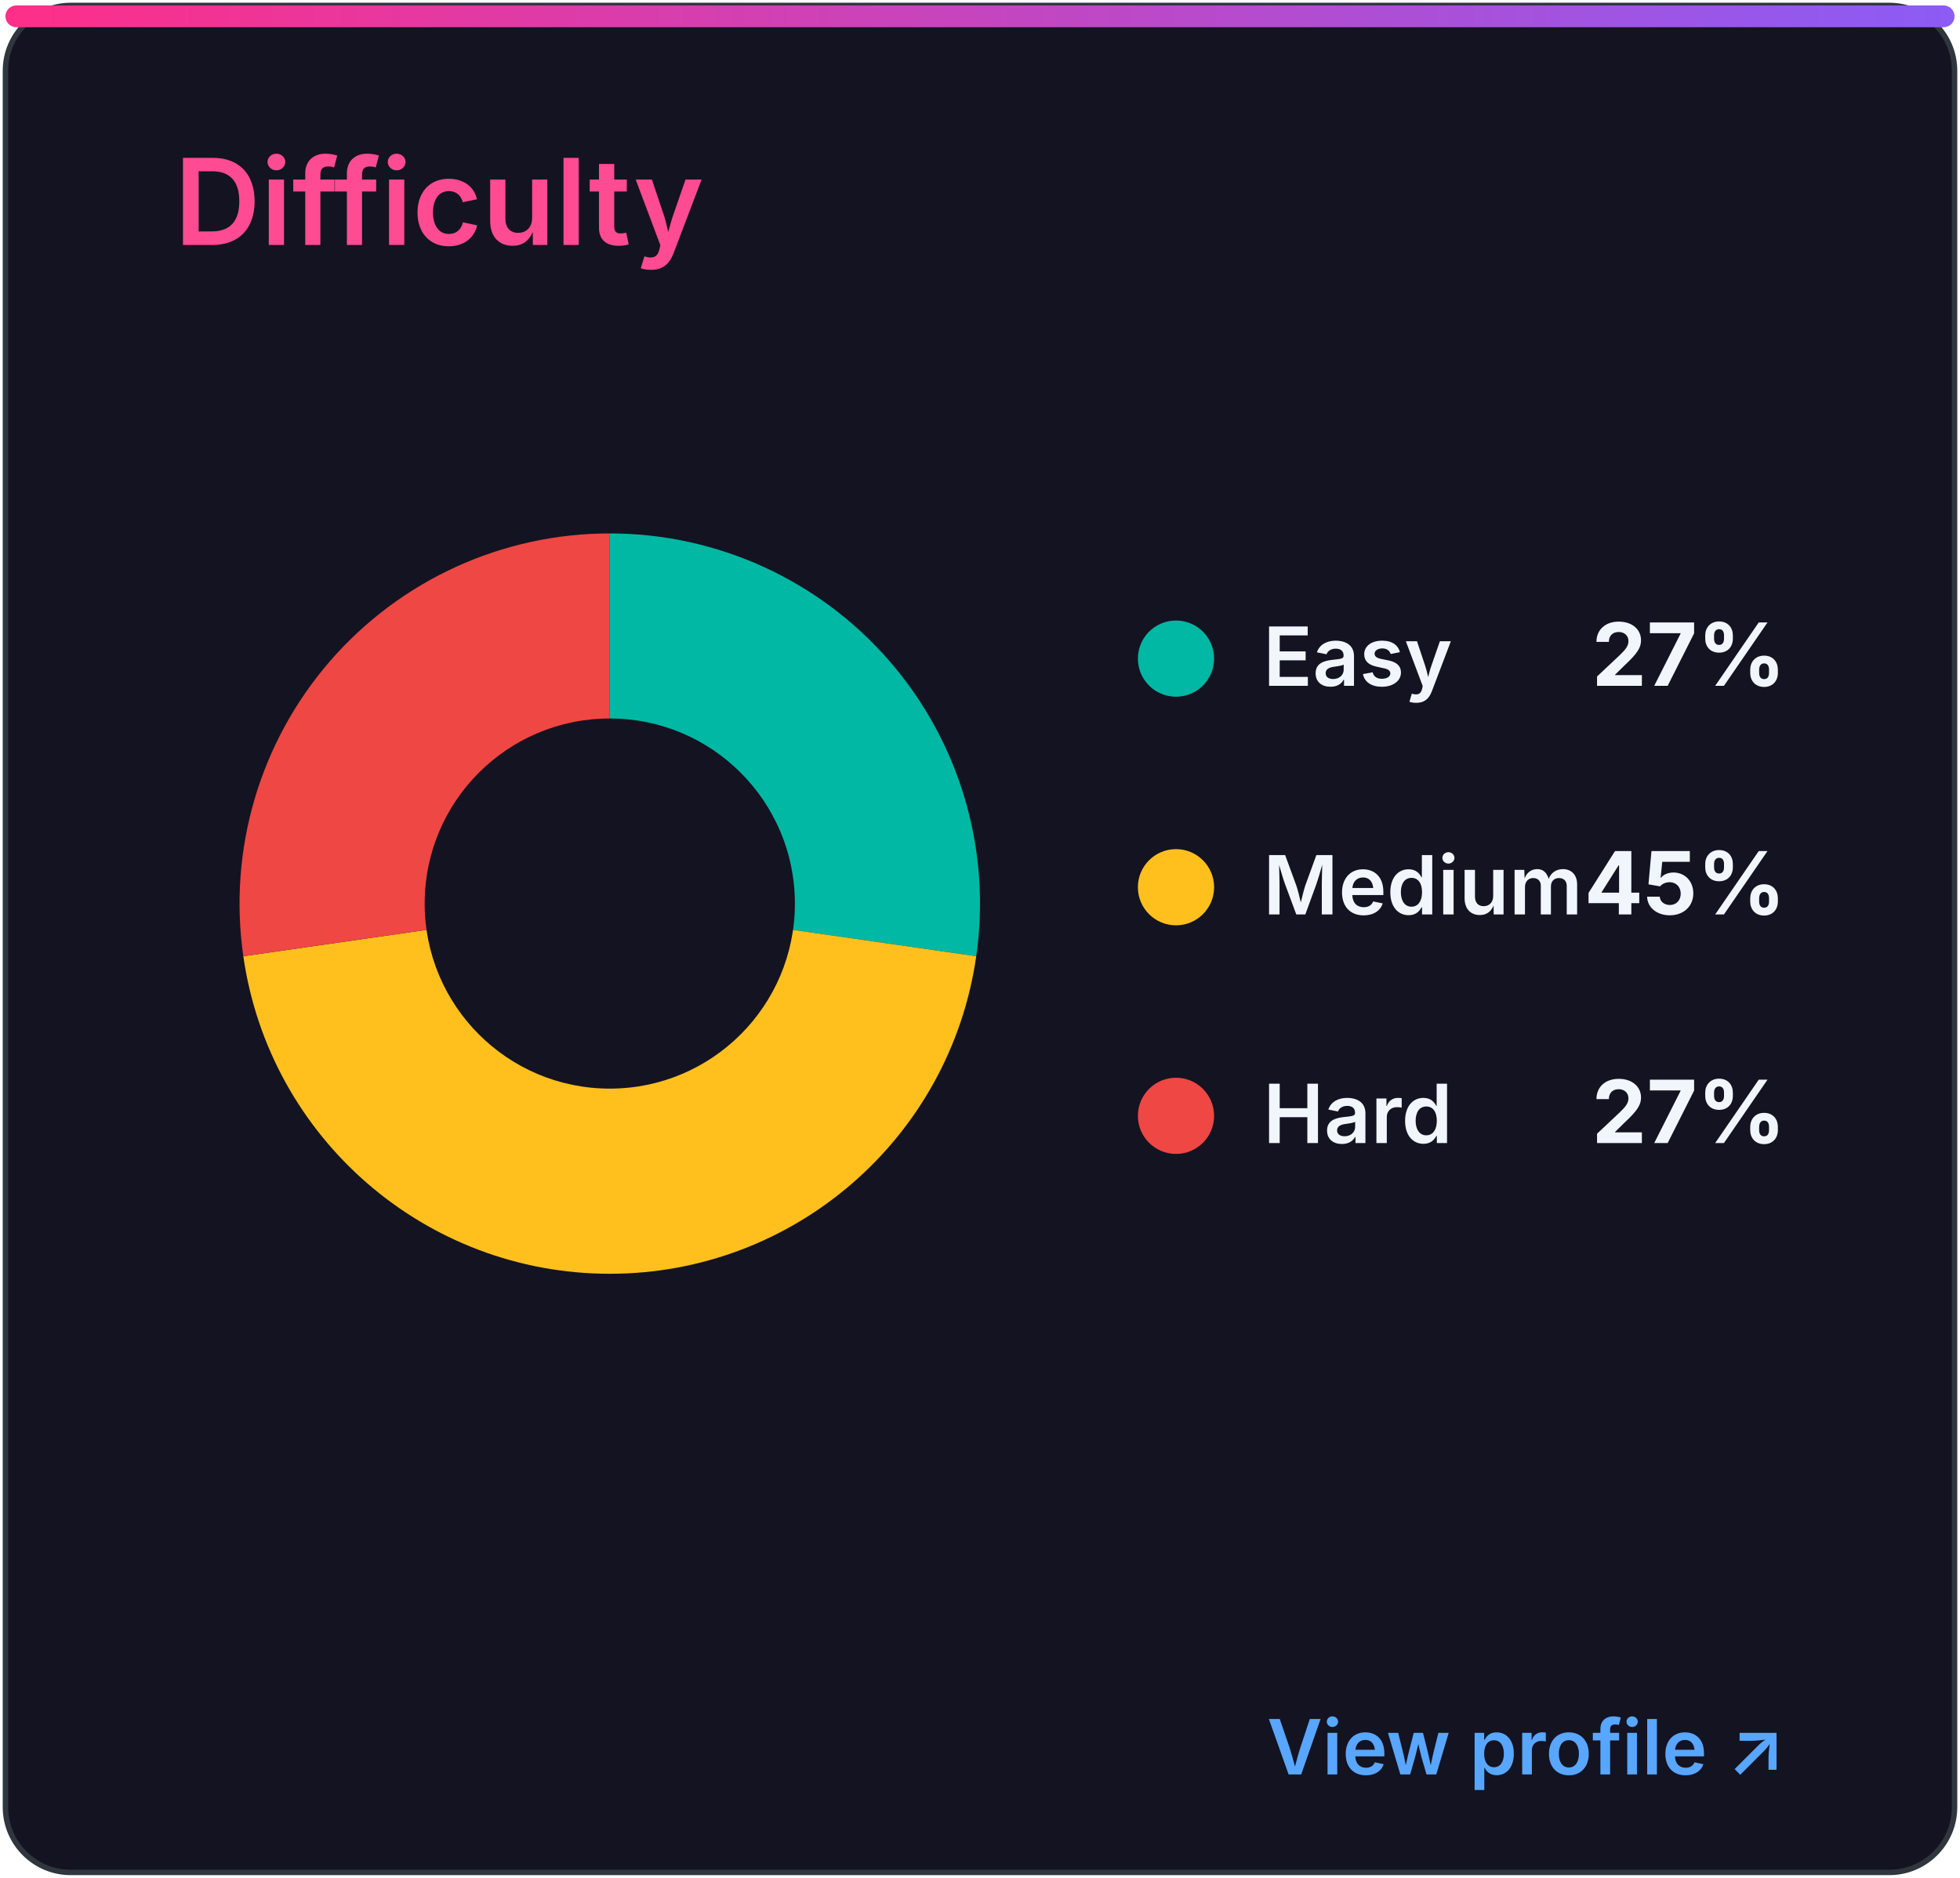
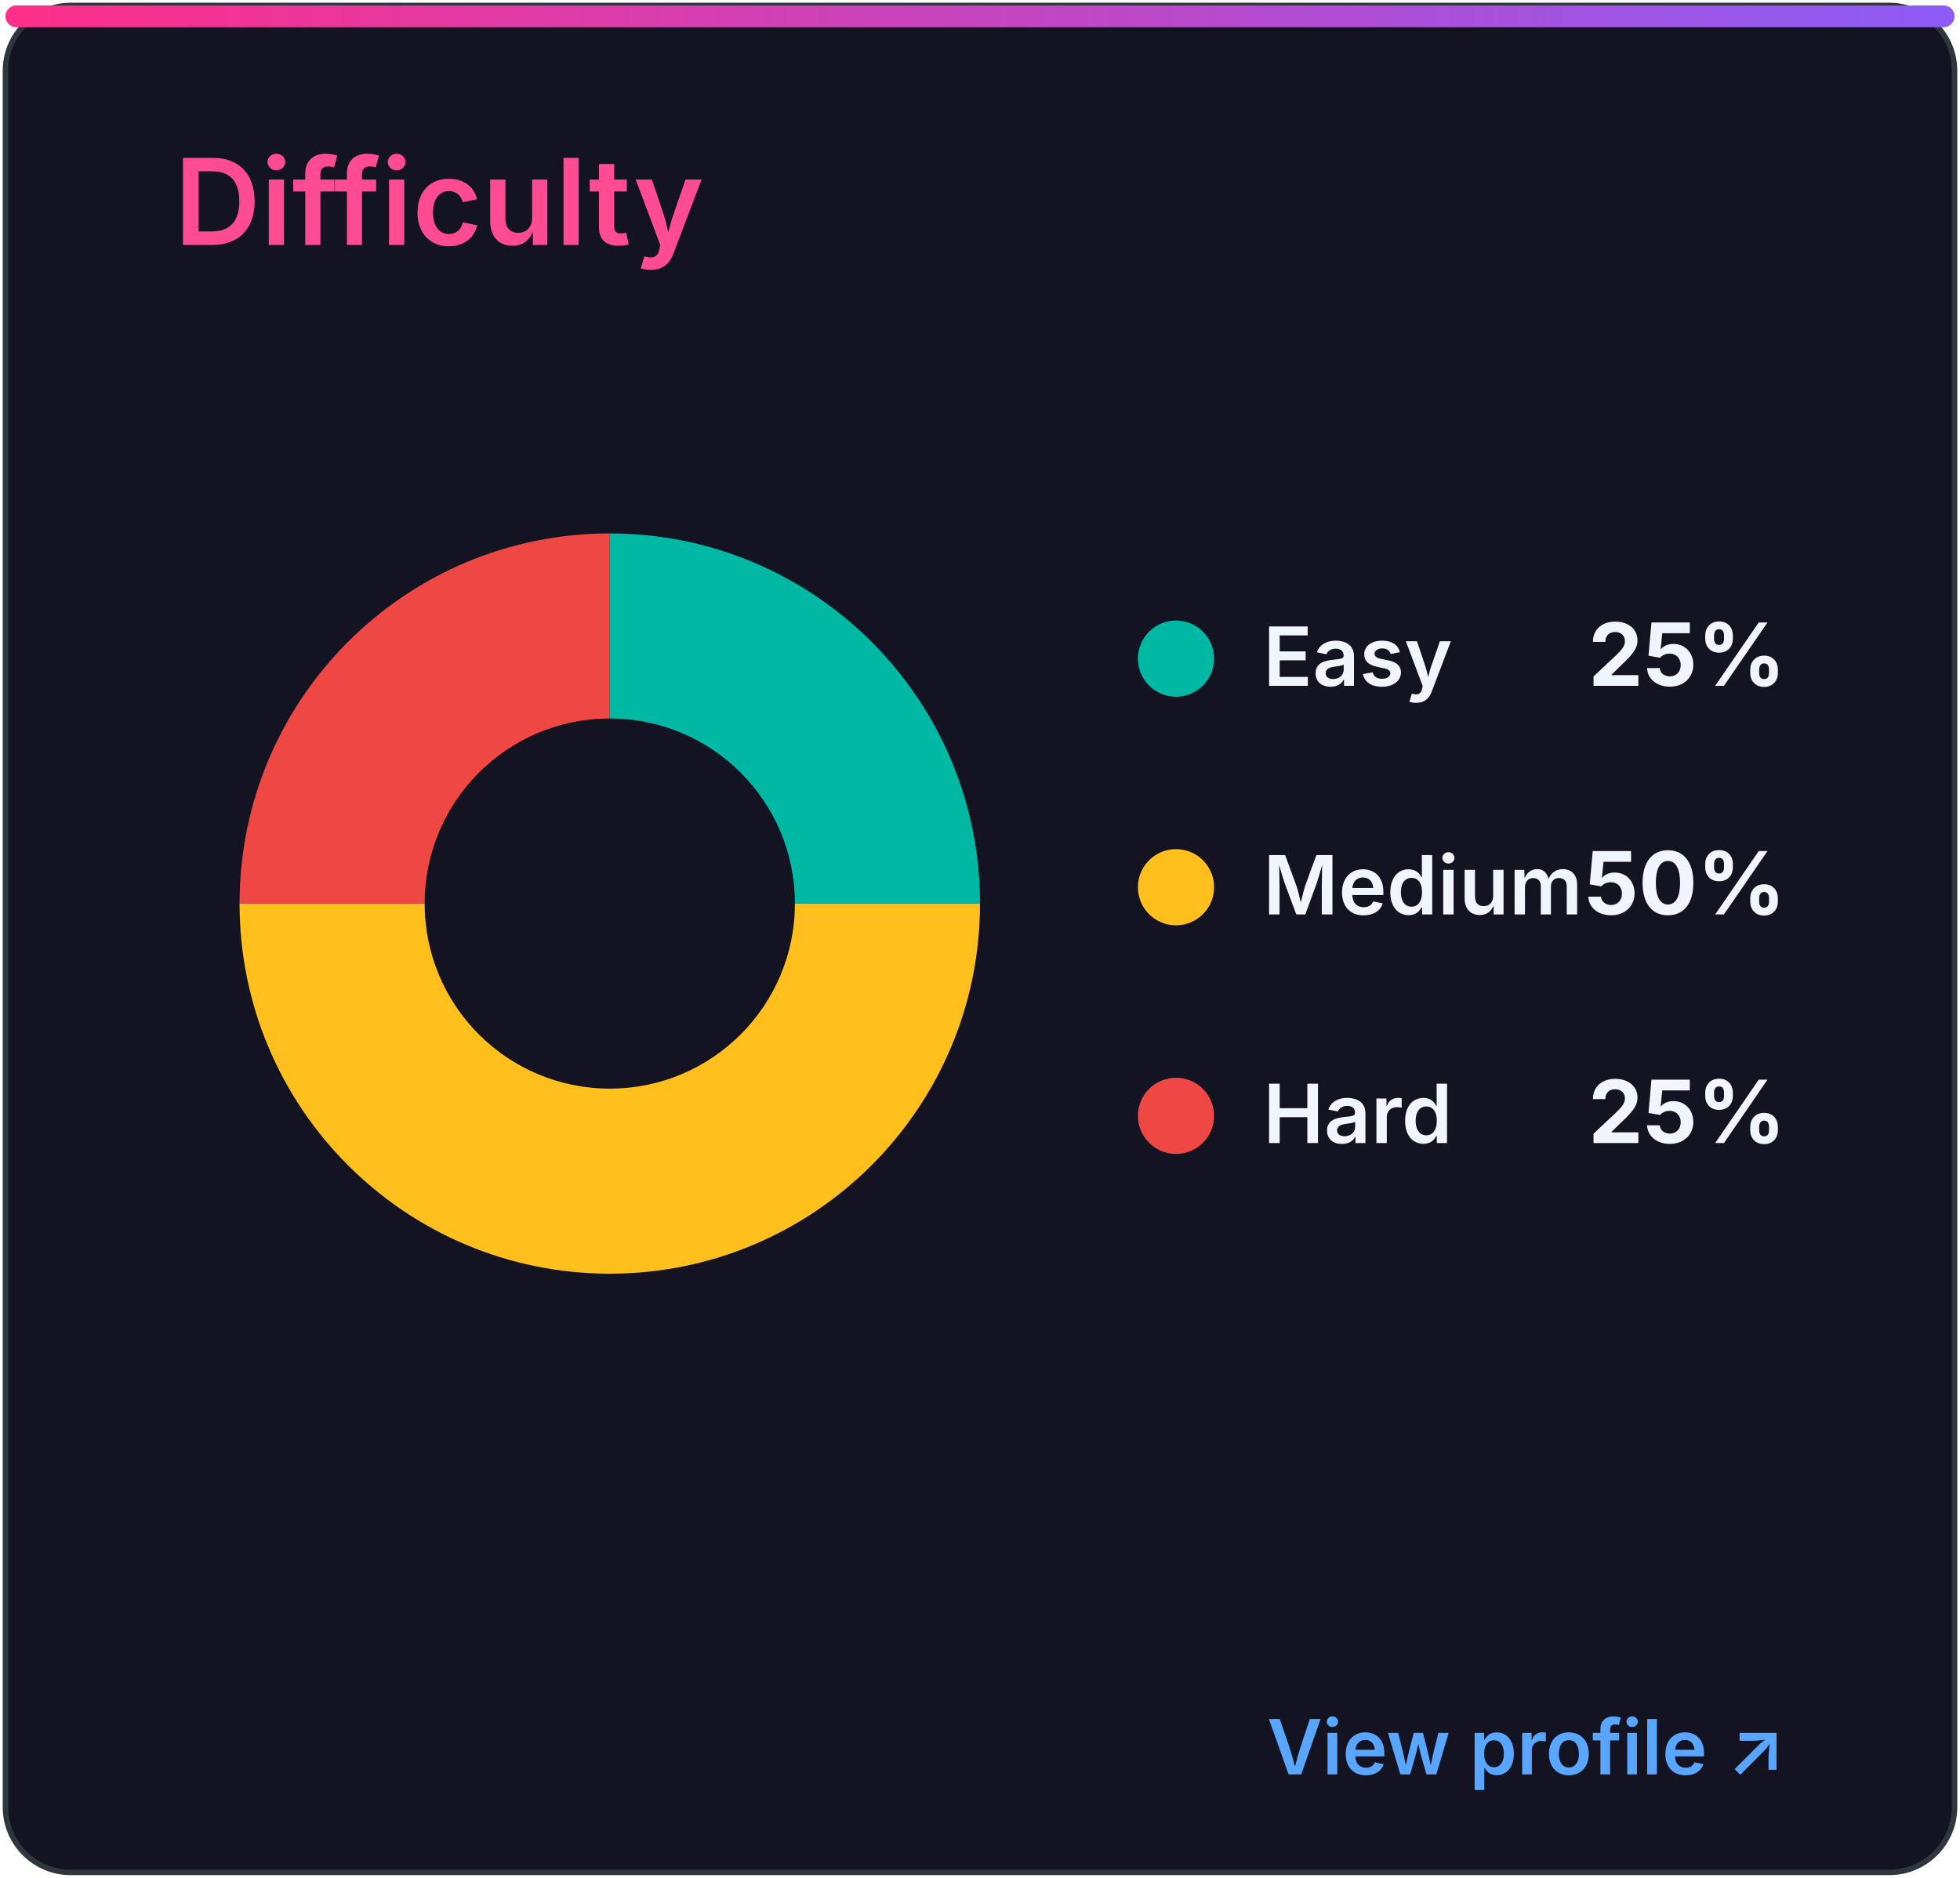
<svg xmlns="http://www.w3.org/2000/svg" width="360" height="345" viewBox="0 0 360 345" role="img" aria-labelledby="title desc">
  <defs>
    <linearGradient id="accent" x1="0" x2="1">
      <stop stop-color="#ff2e88" />
      <stop offset="1" stop-color="#8b5cf6" />
    </linearGradient>
    <clipPath id="bar">
      <rect x="32" y="82" width="296" height="8" rx="4" />
    </clipPath>
    <style>
.heading{font:600 22px -apple-system,BlinkMacSystemFont,'Segoe UI',sans-serif;fill:#ff4b91}
.eyebrow{font:600 10px -apple-system,BlinkMacSystemFont,'Segoe UI',sans-serif;letter-spacing:1.2px;fill:#8b949e}
.total{font:700 52px -apple-system,BlinkMacSystemFont,'Segoe UI',sans-serif;fill:#f0f6fc}
.metric{font:600 15px -apple-system,BlinkMacSystemFont,'Segoe UI',sans-serif;fill:#f0f6fc}
.count{font:700 16px -apple-system,BlinkMacSystemFont,'Segoe UI',sans-serif;fill:#f0f6fc}
.muted{font:500 13px -apple-system,BlinkMacSystemFont,'Segoe UI',sans-serif;fill:#8b949e}
.language{font:700 31px -apple-system,BlinkMacSystemFont,'Segoe UI',sans-serif;fill:#f0f6fc}
.link{font:600 14px -apple-system,BlinkMacSystemFont,'Segoe UI',sans-serif;fill:#58a6ff}
</style>
  </defs>
  <rect x="1" y="1" width="358" height="343" rx="12" fill="#141321" stroke="#30363d" />
  <rect x="1" y="1" width="358" height="4" rx="2" fill="url(#accent)" />
  <text x="32" y="45" class="heading">Difficulty</text>
-   <path d="M 112 166 L 112.00 98.00 A 68 68 0 0 1 179.31 175.68 Z" fill="#00b8a3" />
-   <path d="M 112 166 L 179.31 175.68 A 68 68 0 0 1 44.69 175.68 Z" fill="#ffc01e" />
-   <path d="M 112 166 L 44.69 175.68 A 68 68 0 0 1 112.00 98.00 Z" fill="#ef4743" />
+   <path d="M 112 166 L 112.00 98.00 A 68 68 0 0 1 180.00 166.00 Z" fill="#00b8a3" />
+   <path d="M 112 166 L 180.00 166.00 A 68 68 0 0 1 44.00 166.00 Z" fill="#ffc01e" />
+   <path d="M 112 166 L 44.00 166.00 A 68 68 0 0 1 112.00 98.00 Z" fill="#ef4743" />
  <circle cx="112" cy="166" r="34" fill="#141321" />
  <circle cx="216" cy="121" r="7" fill="#00b8a3" />
  <text x="232" y="126" class="metric">Easy</text>
-   <text x="328" y="126" class="count" text-anchor="end">27%</text>
+   <text x="328" y="126" class="count" text-anchor="end">25%</text>
  <circle cx="216" cy="163" r="7" fill="#ffc01e" />
  <text x="232" y="168" class="metric">Medium</text>
-   <text x="328" y="168" class="count" text-anchor="end">45%</text>
+   <text x="328" y="168" class="count" text-anchor="end">50%</text>
  <circle cx="216" cy="205" r="7" fill="#ef4743" />
  <text x="232" y="210" class="metric">Hard</text>
-   <text x="328" y="210" class="count" text-anchor="end">27%</text>
+   <text x="328" y="210" class="count" text-anchor="end">25%</text>
  <text x="328" y="326" class="link" text-anchor="end">View profile ↗</text>
</svg>
